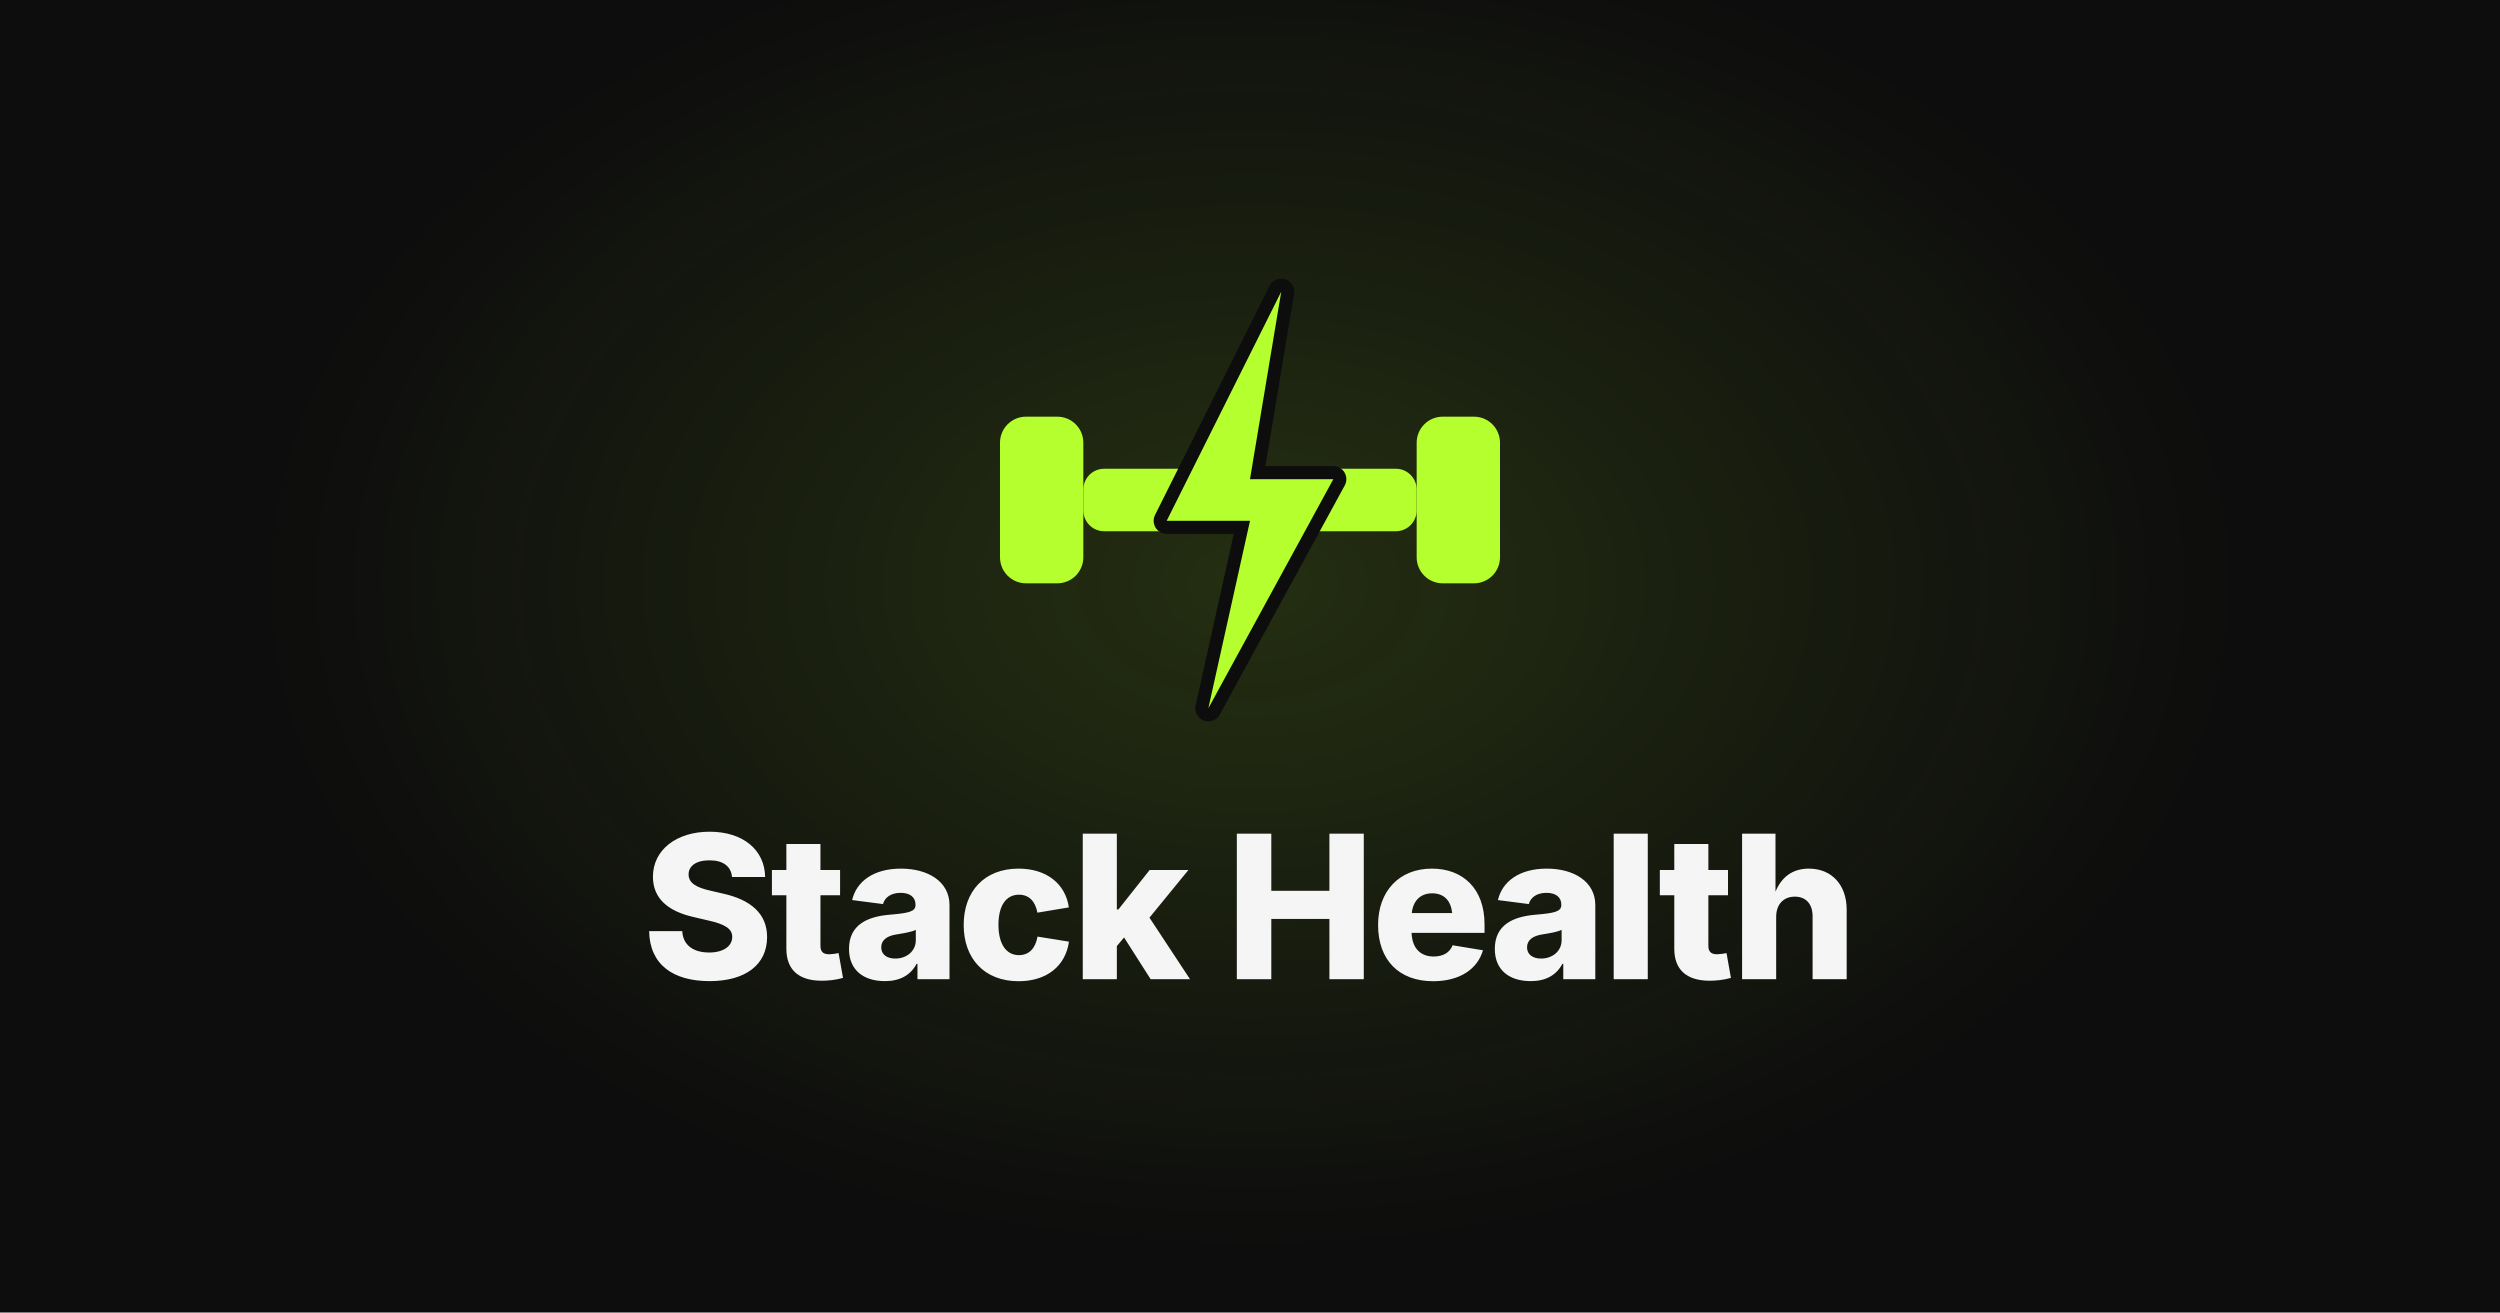
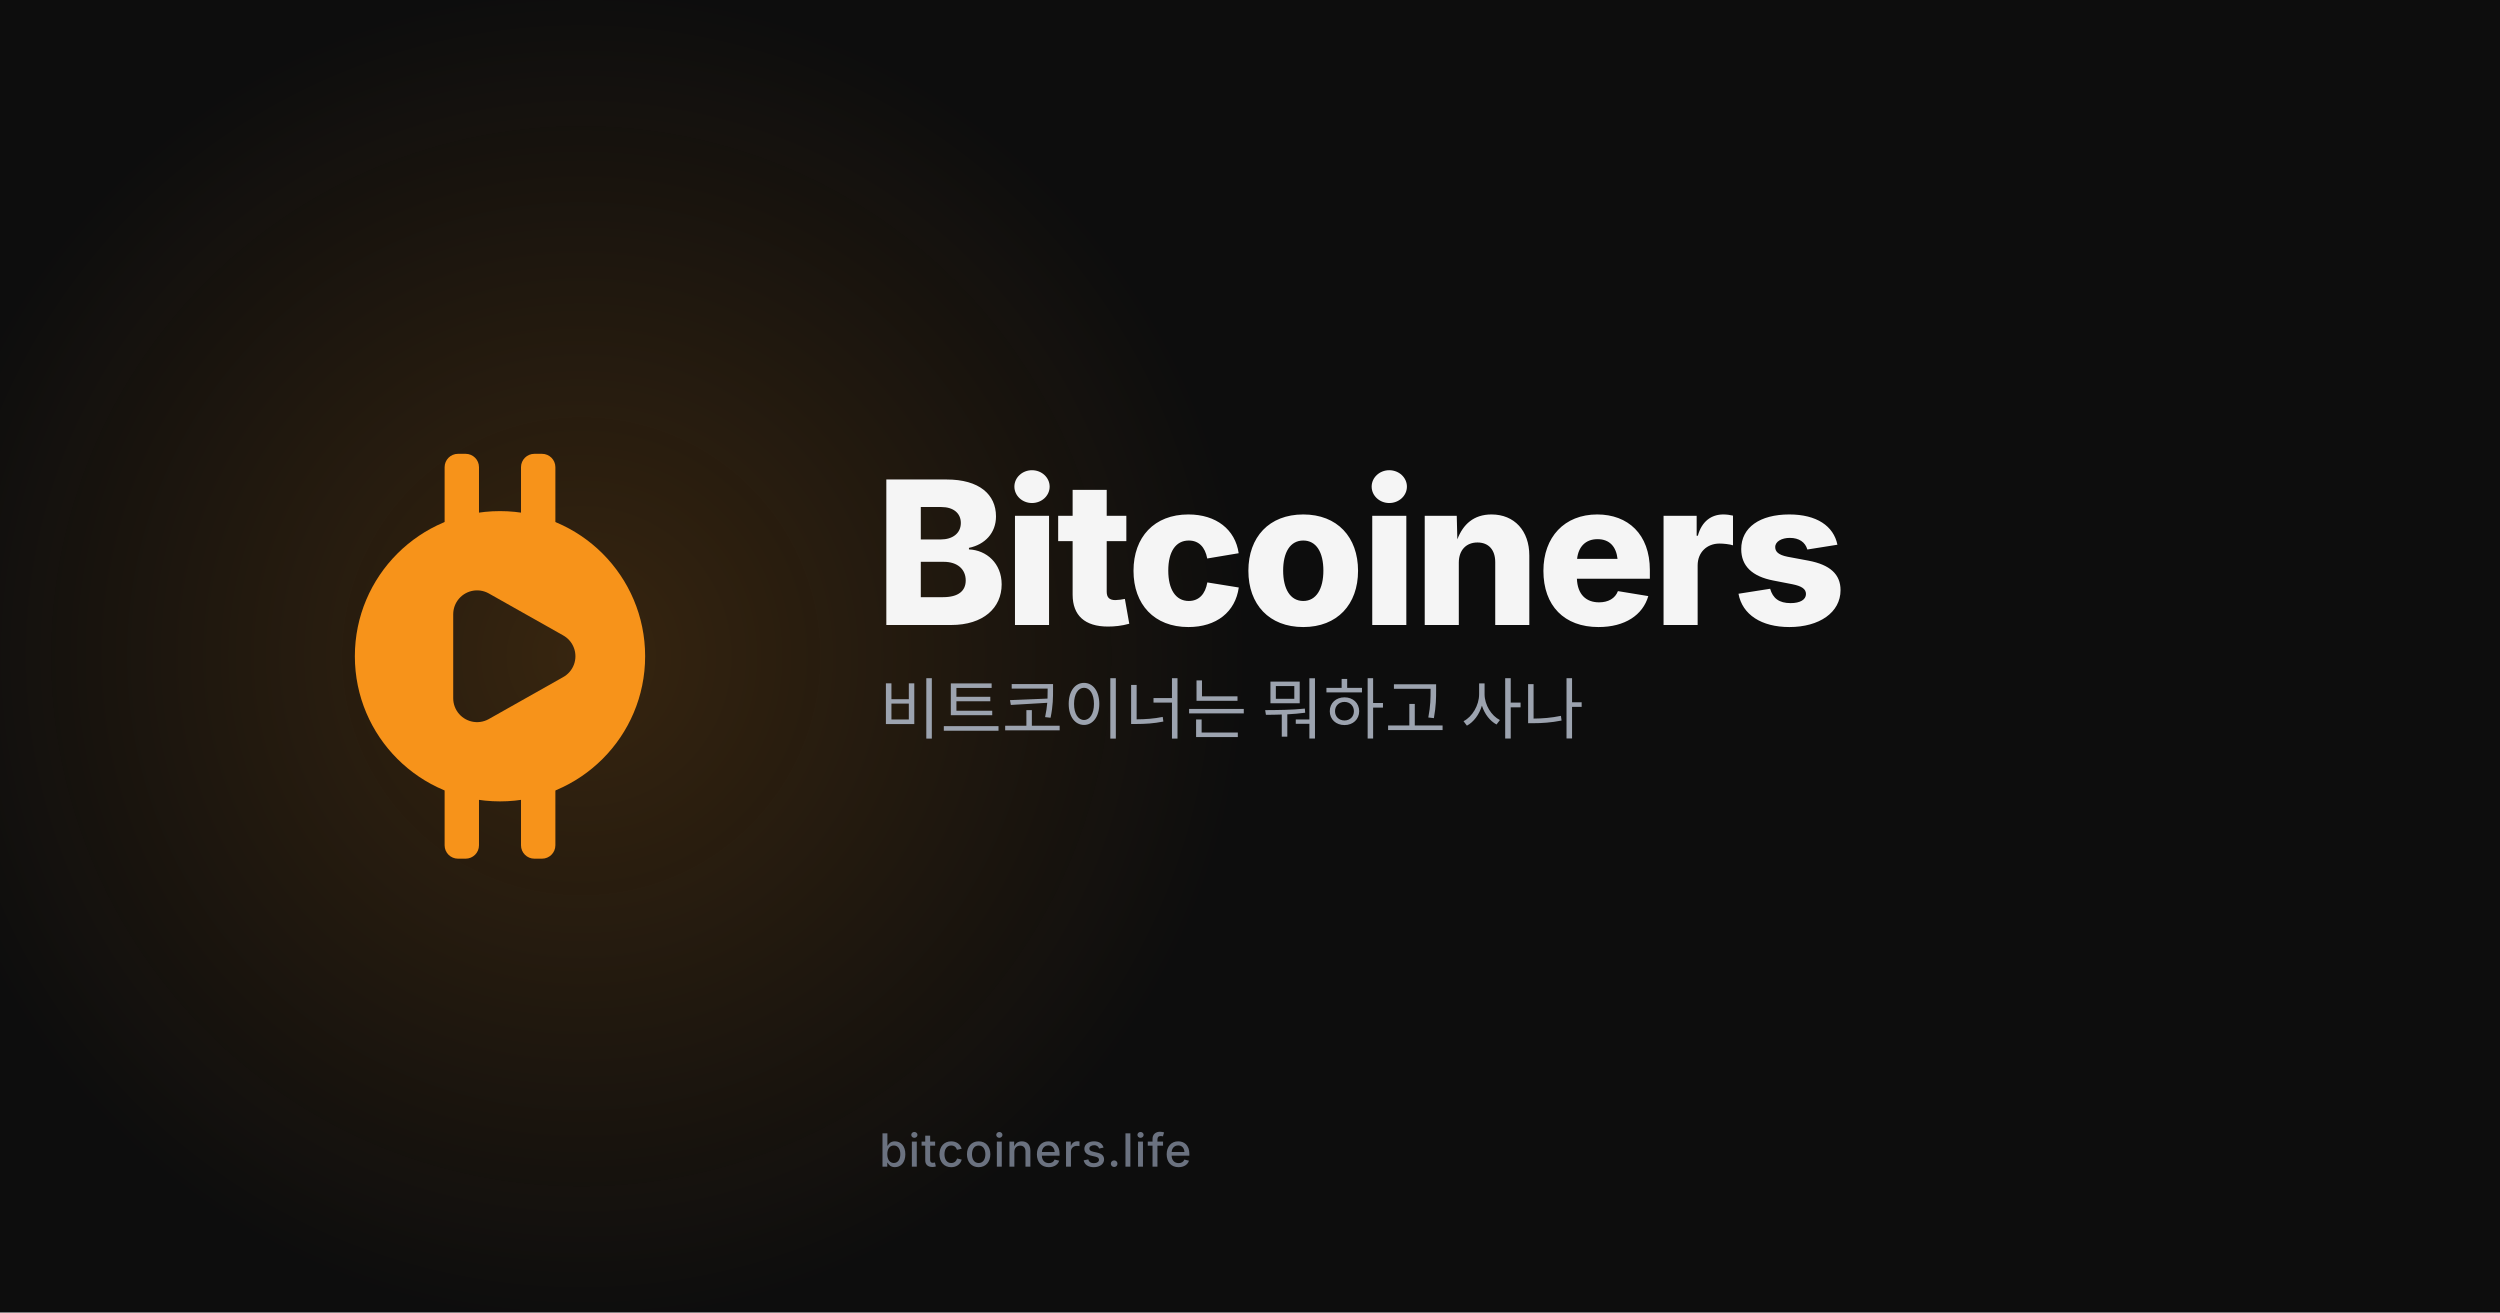
<svg xmlns="http://www.w3.org/2000/svg" width="1200" height="630" viewBox="0 0 1200 630" fill="none">
  <rect width="1200" height="630" fill="#0D0D0D" />
-   <radialGradient id="glow" cx="0" cy="0" r="1" gradientUnits="userSpaceOnUse" gradientTransform="translate(600 280) rotate(90) scale(320 480)">
-     <stop stop-color="#B5FF2E" stop-opacity="0.14" />
-     <stop offset="1" stop-color="#B5FF2E" stop-opacity="0" />
+   <radialGradient id="glow" cx="0" cy="0" r="1" gradientUnits="userSpaceOnUse" gradientTransform="translate(280 315) rotate(90) scale(320 320)">
+     <stop stop-color="#F7931A" stop-opacity="0.18" />
+     <stop offset="1" stop-color="#F7931A" stop-opacity="0" />
  </radialGradient>
  <rect width="1200" height="630" fill="url(#glow)" />
-   <g transform="translate(440 80) scale(0.625)">
-     <rect x="64" y="192" width="64" height="128" rx="20" fill="#B5FF2E" />
-     <rect x="128" y="232" width="104" height="48" rx="16" fill="#B5FF2E" />
-     <rect x="280" y="232" width="104" height="48" rx="16" fill="#B5FF2E" />
-     <rect x="384" y="192" width="64" height="128" rx="20" fill="#B5FF2E" />
-     <path d="M280 96L192 272h64l-32 144 96-176h-64l24-144z" fill="#0D0D0D" stroke="#0D0D0D" stroke-width="20" stroke-linejoin="round" />
-     <path d="M280 96L192 272h64l-32 144 96-176h-64l24-144z" fill="#B5FF2E" />
+   <g transform="translate(130 205) scale(4.5833)">
+     <mask id="coin-play-hole">
+       <rect x="0" y="0" width="48" height="48" fill="white" />
+       <path d="M21.6 19.6L21.6 28.4L29.4 24Z" fill="black" stroke="black" stroke-width="5" stroke-linejoin="round" />
+     </mask>
+     <rect x="18.2" y="2.8" width="3.6" height="9.4" rx="1.4" fill="#F7931A" />
+     <rect x="26.2" y="2.8" width="3.6" height="9.4" rx="1.4" fill="#F7931A" />
+     <rect x="18.2" y="35.8" width="3.6" height="9.4" rx="1.4" fill="#F7931A" />
+     <rect x="26.2" y="35.8" width="3.6" height="9.4" rx="1.4" fill="#F7931A" />
+     <circle cx="24" cy="24" r="15.2" fill="#F7931A" mask="url(#coin-play-hole)" />
  </g>
-   <text x="600" y="470" fill="#F5F5F5" font-family="Inter, Pretendard, Apple SD Gothic Neo, sans-serif" font-size="96" font-weight="800" letter-spacing="-2" text-anchor="middle">Stack Health</text>
+   <text x="420" y="300" fill="#F5F5F5" font-family="Inter, Pretendard, Apple SD Gothic Neo, sans-serif" font-size="96" font-weight="800" letter-spacing="-2">Bitcoiners</text>
+   <text x="422" y="352" fill="#9CA3AF" font-family="Inter, Pretendard, Apple SD Gothic Neo, sans-serif" font-size="32" font-weight="500">비트코이너는 뭐하고 사나</text>
+   <text x="422" y="560" fill="#6B7280" font-family="Inter, Pretendard, Apple SD Gothic Neo, sans-serif" font-size="22" font-weight="500" letter-spacing="0.5">bitcoiners.life</text>
</svg>
